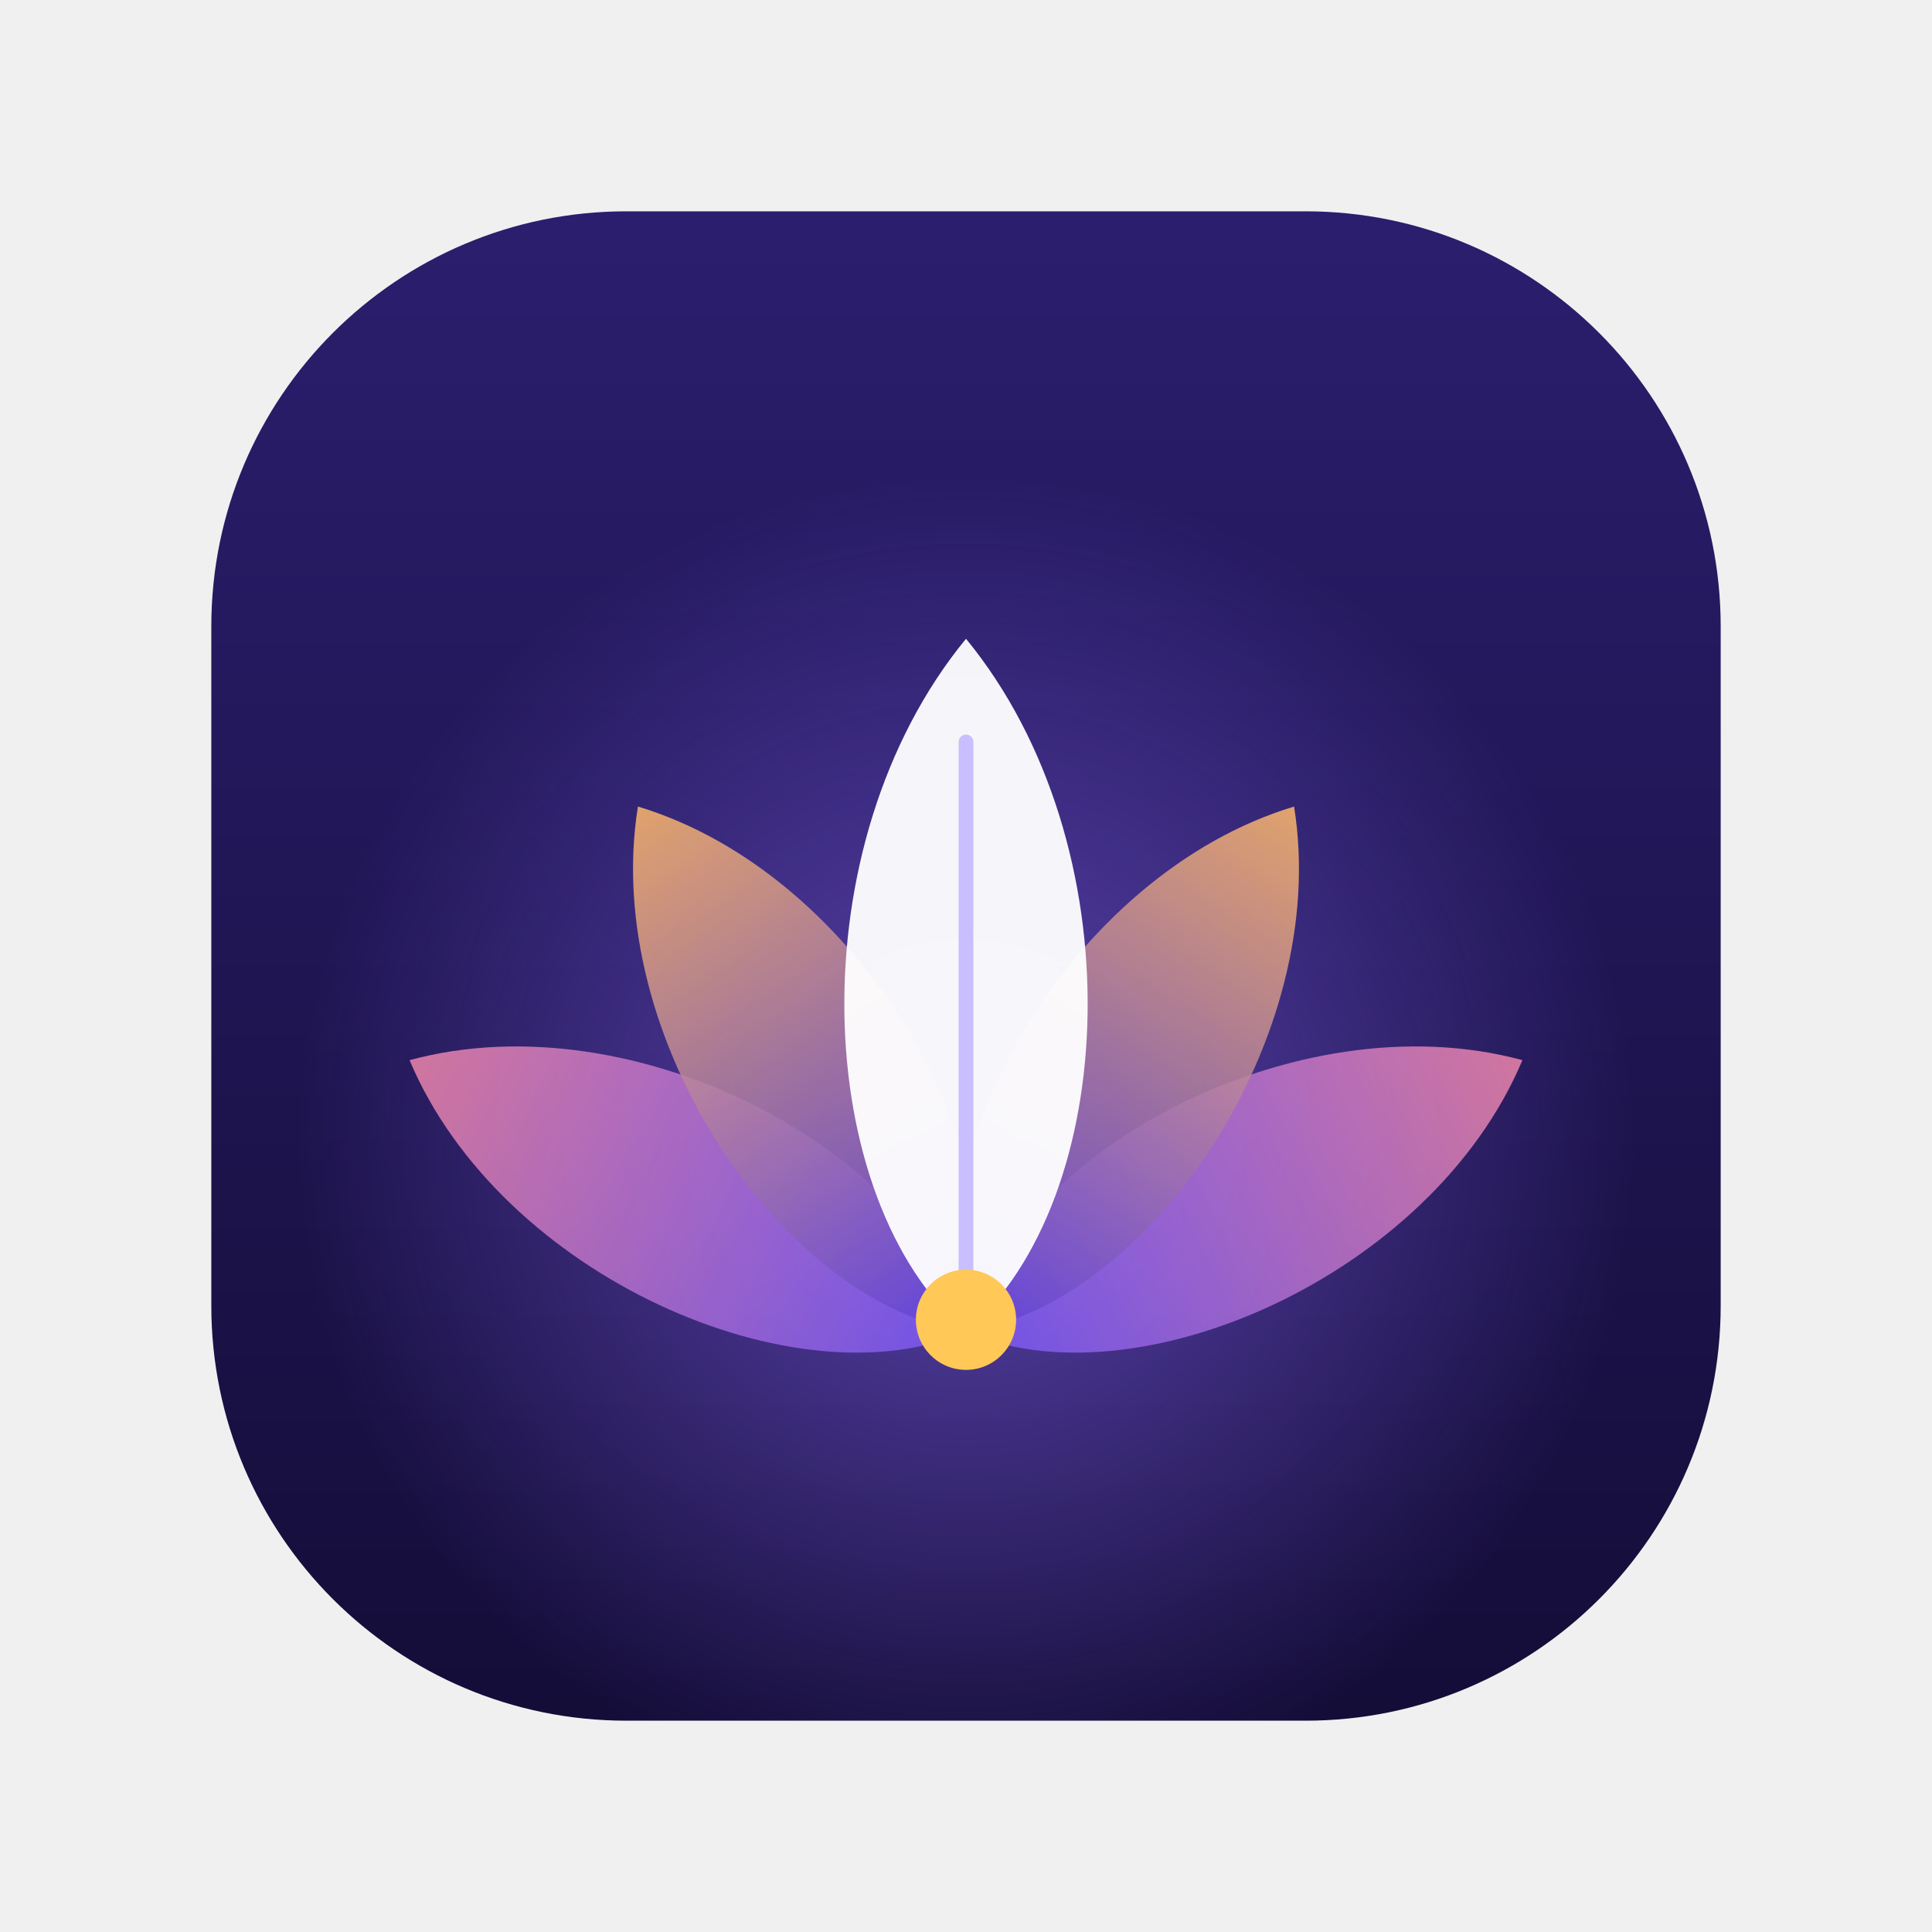
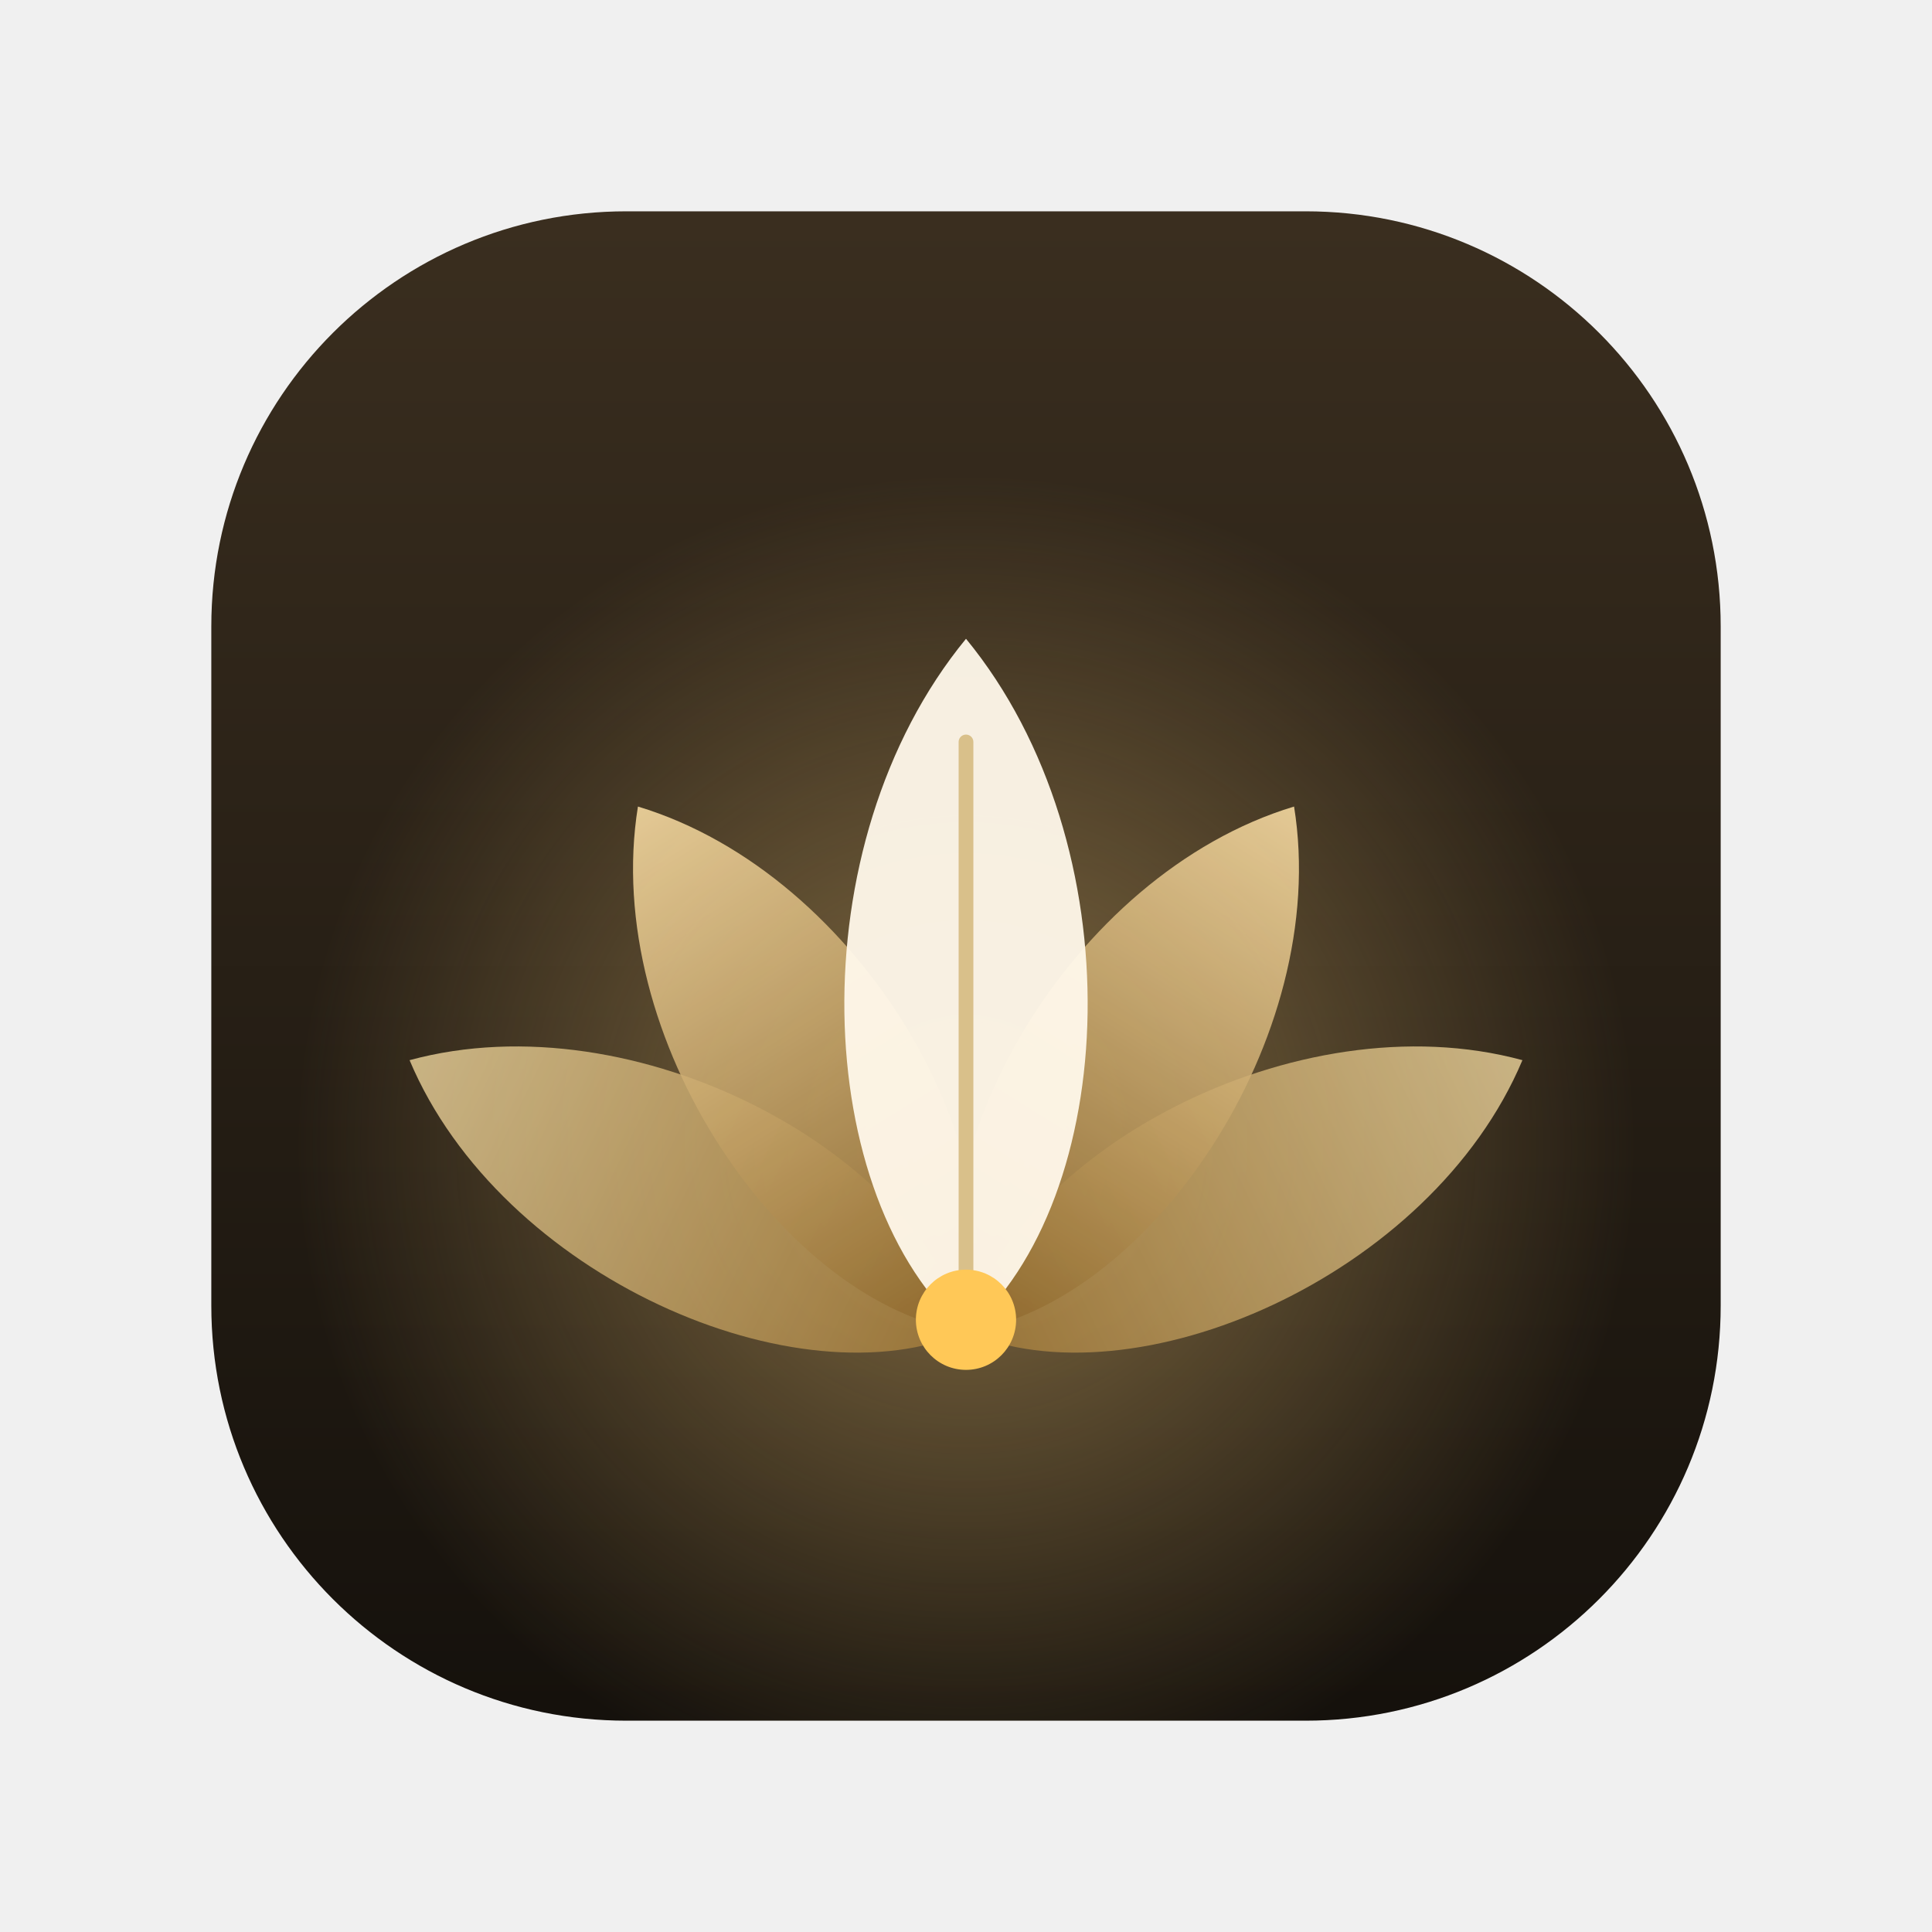
<svg xmlns="http://www.w3.org/2000/svg" viewBox="0 0 1024 1024">
  <defs>
    <linearGradient id="bg" x1="0" y1="0" x2="0" y2="1">
-       <stop offset="0" stop-color="#2B1E6E" />
-       <stop offset="1" stop-color="#140D38" />
+       <stop offset="0" stop-color="#3A2E1F" />
+       <stop offset="1" stop-color="#15110C" />
    </linearGradient>
    <linearGradient id="p" x1="0" y1="1" x2="0" y2="0">
-       <stop offset="0" stop-color="#7C5CFF" />
-       <stop offset="1" stop-color="#FF8FB1" />
+       <stop offset="0" stop-color="#A67D3A" />
+       <stop offset="1" stop-color="#F2D9A0" />
    </linearGradient>
    <linearGradient id="p2" x1="0" y1="1" x2="0" y2="0">
-       <stop offset="0" stop-color="#5B3FD9" />
-       <stop offset="1" stop-color="#FFB86B" />
+       <stop offset="0" stop-color="#8A6428" />
+       <stop offset="1" stop-color="#FFE2A8" />
    </linearGradient>
    <radialGradient id="glow" cx="0.5" cy="0.62" r="0.45">
-       <stop offset="0" stop-color="#8F6BFF" stop-opacity="0.55" />
-       <stop offset="1" stop-color="#8F6BFF" stop-opacity="0" />
+       <stop offset="0" stop-color="#D6B16C" stop-opacity="0.55" />
+       <stop offset="1" stop-color="#D6B16C" stop-opacity="0" />
    </radialGradient>
  </defs>
  <clipPath id="r">
    <rect x="112" y="112" width="800" height="800" rx="220" />
  </clipPath>
  <g clip-path="url(#r)">
    <g transform="translate(512 512) scale(0.78125) translate(-512 -512)">
      <rect width="1024" height="1024" fill="url(#bg)" />
      <rect width="1024" height="1024" fill="url(#glow)" />
      <g transform="translate(512 760)">
        <path id="pt" d="M0,0 C 95,-80 105,-300 0,-420 C -105,-300 -95,-80 0,0 Z" fill="url(#p)" opacity="0.78" transform="rotate(-64)" />
        <path d="M0,0 C 95,-80 105,-300 0,-420 C -105,-300 -95,-80 0,0 Z" fill="url(#p)" opacity="0.78" transform="rotate(64)" />
        <path d="M0,0 C 95,-80 105,-300 0,-420 C -105,-300 -95,-80 0,0 Z" fill="url(#p2)" opacity="0.85" transform="rotate(-32)" />
        <path d="M0,0 C 95,-80 105,-300 0,-420 C -105,-300 -95,-80 0,0 Z" fill="url(#p2)" opacity="0.85" transform="rotate(32)" />
-         <path d="M0,0 C 105,-90 115,-330 0,-470 C -115,-330 -105,-90 0,0 Z" fill="#ffffff" opacity="0.95" />
-         <path d="M0,-40 L0,-400" stroke="#C9BEFF" stroke-width="10" stroke-linecap="round" />
+         <path d="M0,0 C 105,-90 115,-330 0,-470 C -115,-330 -105,-90 0,0 Z" fill="#FFF8EA" opacity="0.95" />
+         <path d="M0,-40 L0,-400" stroke="#D9C08A" stroke-width="10" stroke-linecap="round" />
        <circle cx="0" cy="-8" r="34" fill="#FFC857" />
      </g>
    </g>
  </g>
</svg>
